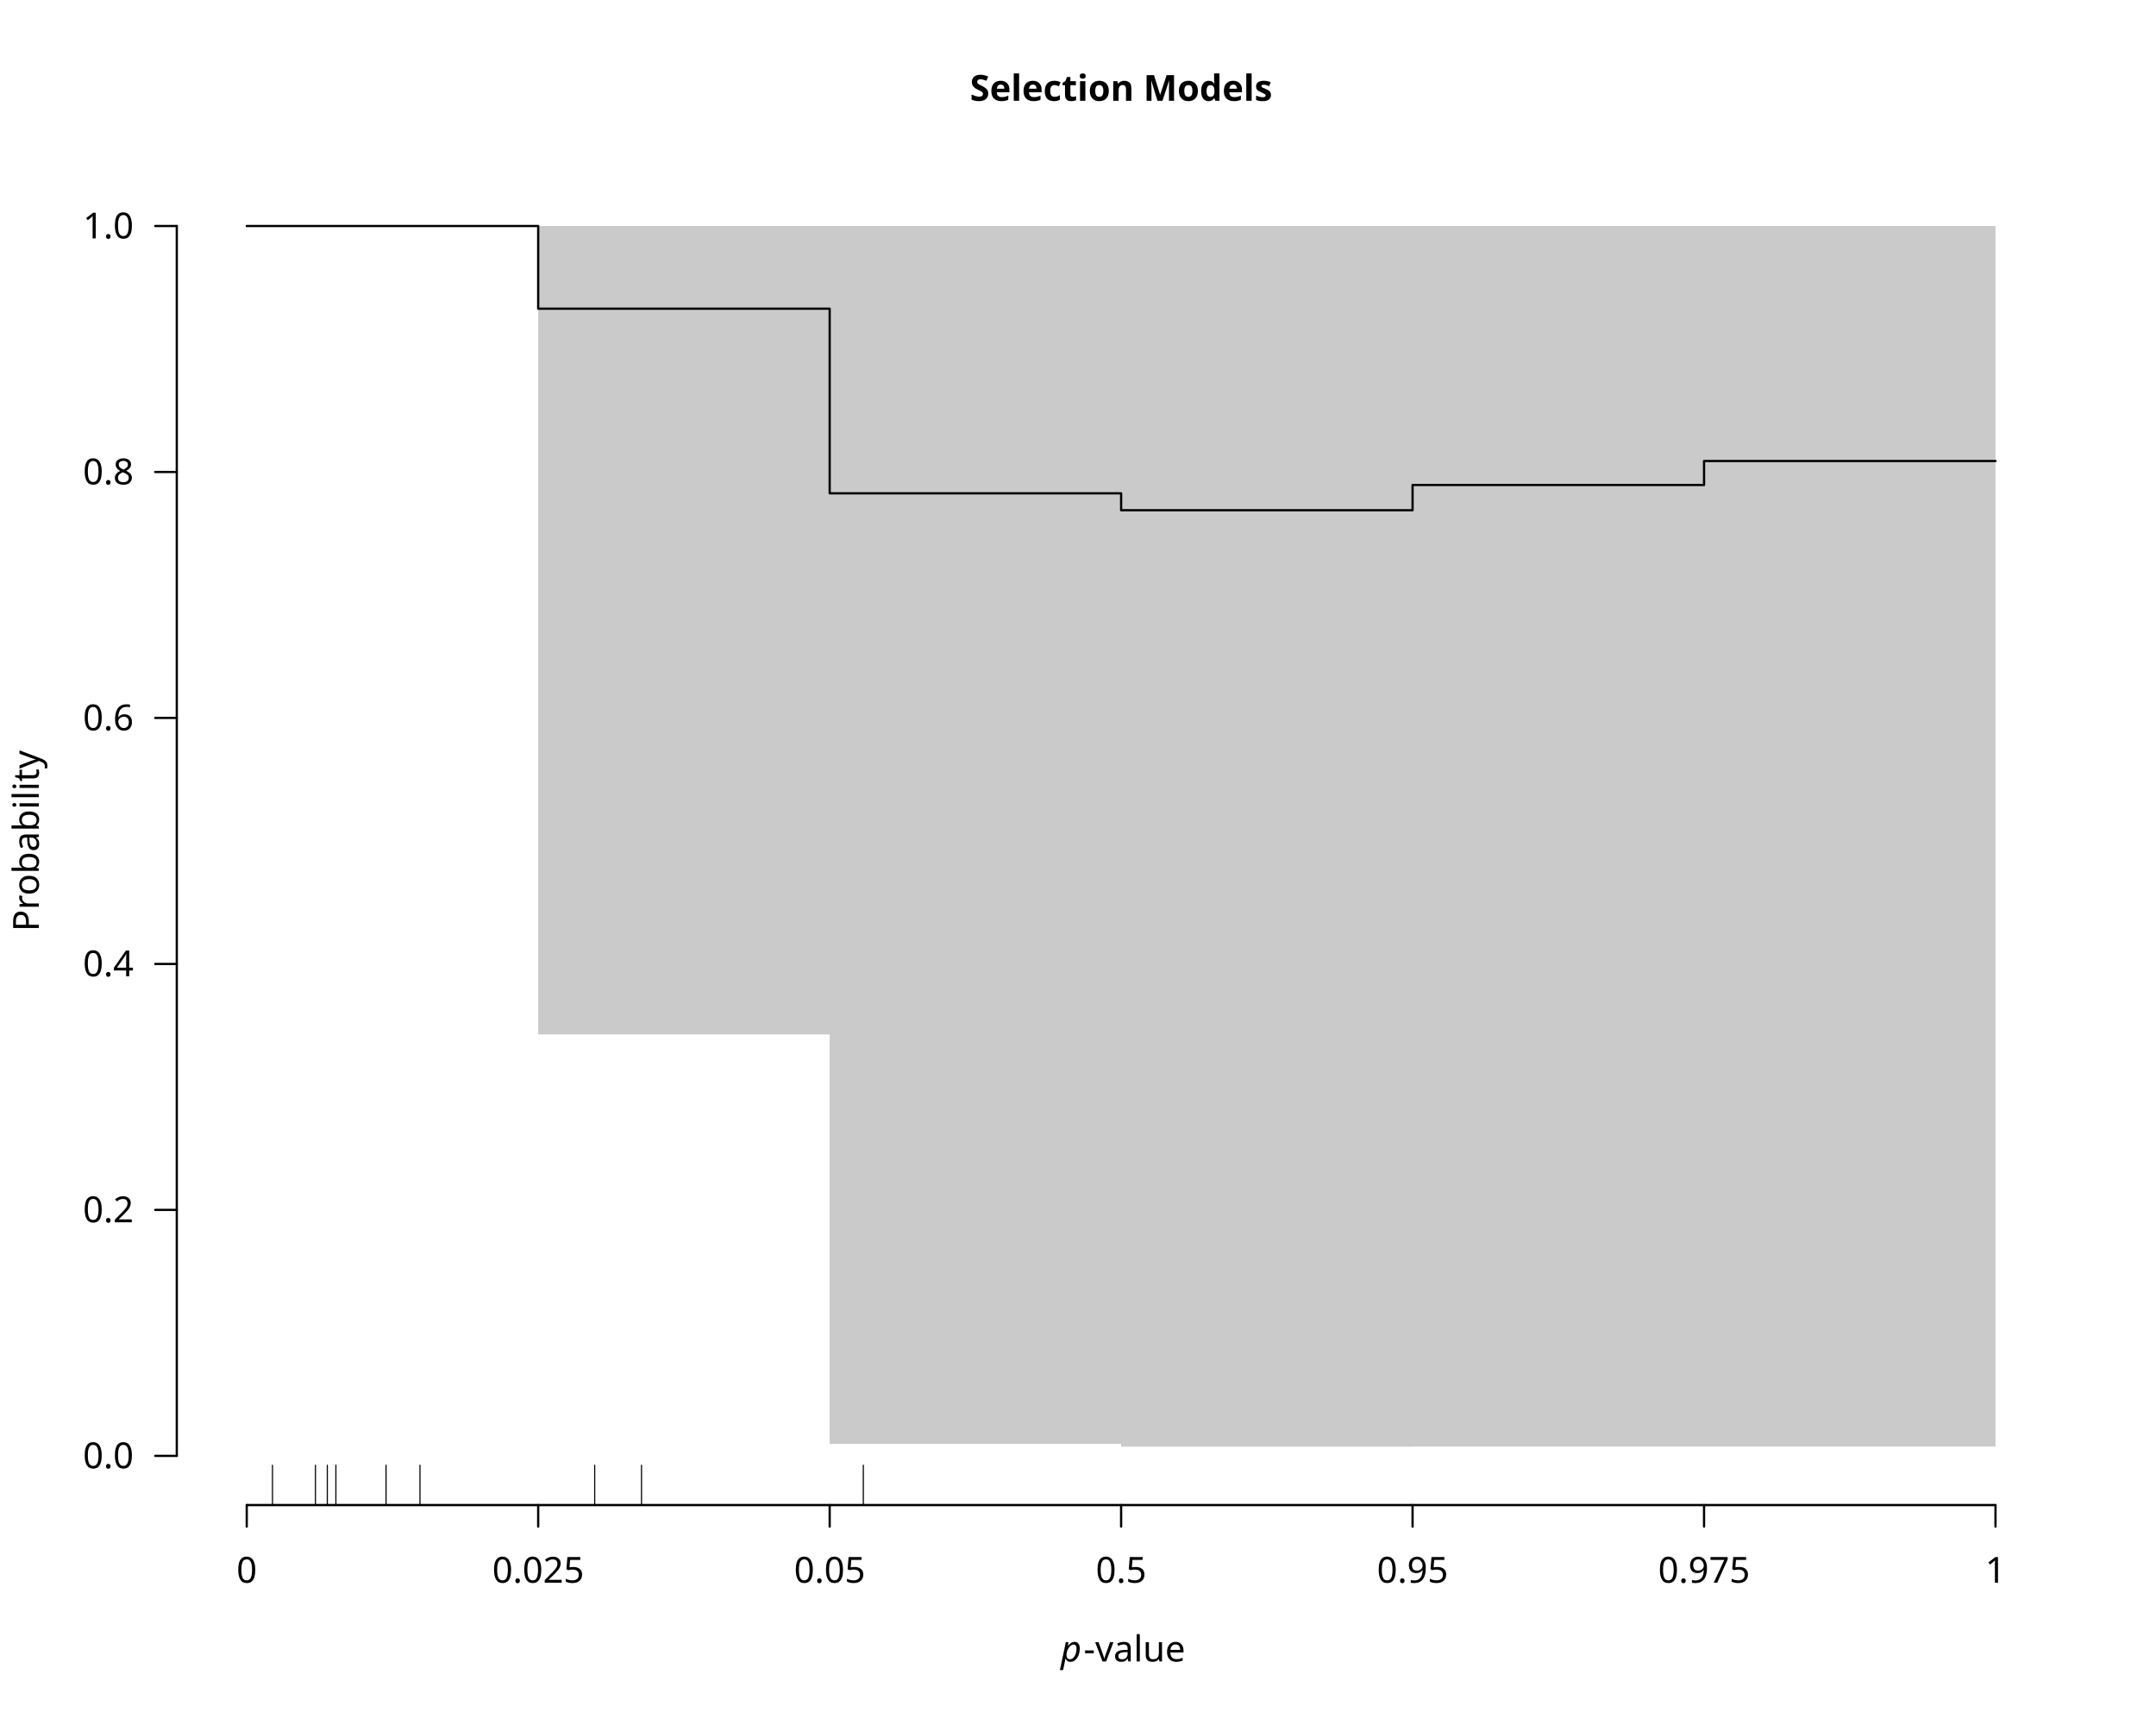
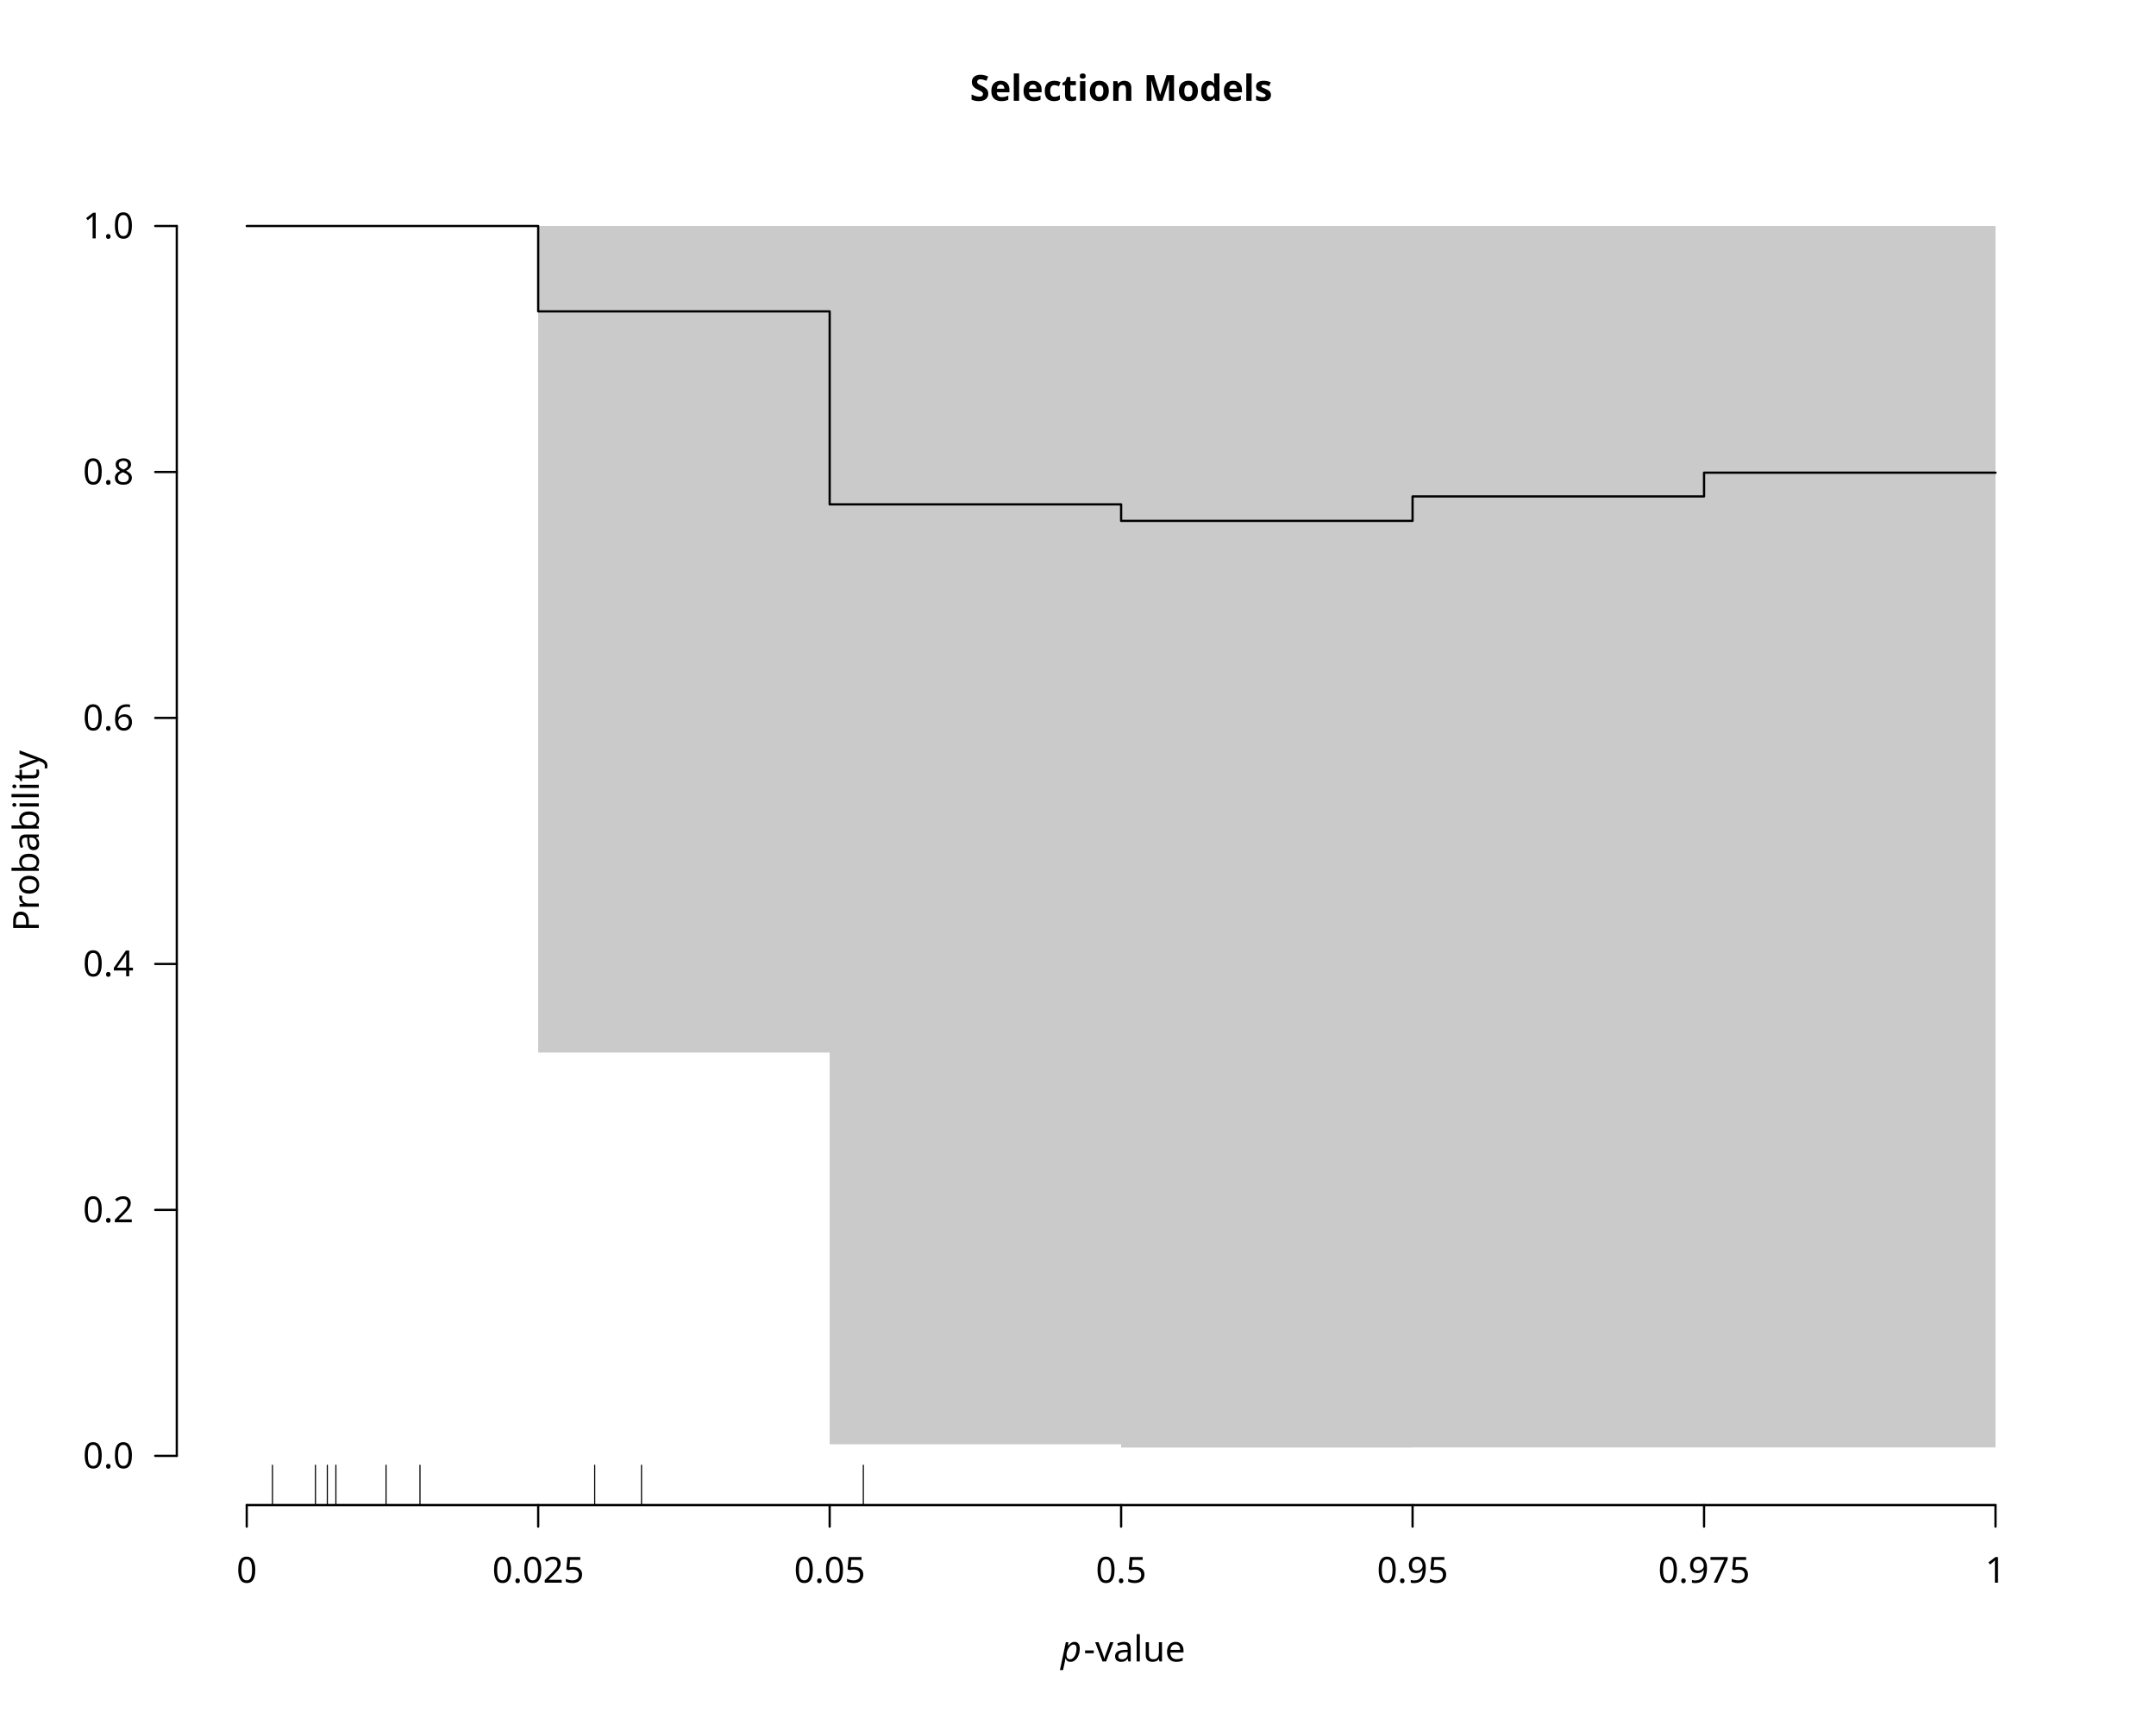
<svg xmlns="http://www.w3.org/2000/svg" class="svglite" data-engine-version="2.0" width="720.00pt" height="576.00pt" viewBox="0 0 720.00 576.00">
  <defs>
    <style type="text/css">
    .svglite line, .svglite polyline, .svglite polygon, .svglite path, .svglite rect, .svglite circle {
      fill: none;
      stroke: #000000;
      stroke-linecap: round;
      stroke-linejoin: round;
      stroke-miterlimit: 10.00;
    }
  </style>
  </defs>
  <rect width="100%" height="100%" style="stroke: none; fill: #FFFFFF;" />
  <defs>
    <clipPath id="cpMC4wMHw3MjAuMDB8MC4wMHw1NzYuMDA=">
      <rect x="0.00" y="0.00" width="720.00" height="576.00" />
    </clipPath>
  </defs>
  <g clip-path="url(#cpMC4wMHw3MjAuMDB8MC4wMHw1NzYuMDA=)">
    <text x="374.40" y="33.65" text-anchor="middle" style="font-size: 12.00px; font-weight: bold; font-family: sans;" textLength="91.40px" lengthAdjust="spacingAndGlyphs">Selection Models</text>
    <text x="354.23" y="554.79" style="font-size: 12.00px; font-style: italic; font-family: sans;" textLength="6.67px" lengthAdjust="spacingAndGlyphs">p</text>
    <text x="361.88" y="554.79" style="font-size: 12.00px; font-family: sans;" textLength="32.69px" lengthAdjust="spacingAndGlyphs">-value</text>
    <text transform="translate(12.96,280.80) rotate(-90)" text-anchor="middle" style="font-size: 12.00px; font-family: sans;" textLength="56.03px" lengthAdjust="spacingAndGlyphs">Probability</text>
    <line x1="82.40" y1="502.56" x2="666.40" y2="502.56" style="stroke-width: 0.75;" />
    <line x1="82.40" y1="502.56" x2="82.40" y2="509.76" style="stroke-width: 0.75;" />
    <line x1="179.73" y1="502.56" x2="179.73" y2="509.76" style="stroke-width: 0.75;" />
    <line x1="277.07" y1="502.56" x2="277.07" y2="509.76" style="stroke-width: 0.75;" />
    <line x1="374.40" y1="502.56" x2="374.40" y2="509.76" style="stroke-width: 0.75;" />
    <line x1="471.73" y1="502.56" x2="471.73" y2="509.76" style="stroke-width: 0.75;" />
    <line x1="569.07" y1="502.56" x2="569.07" y2="509.76" style="stroke-width: 0.75;" />
    <line x1="666.40" y1="502.56" x2="666.40" y2="509.76" style="stroke-width: 0.75;" />
    <text x="82.40" y="528.48" text-anchor="middle" style="font-size: 12.00px; font-family: sans;" textLength="6.67px" lengthAdjust="spacingAndGlyphs">0</text>
    <text x="179.73" y="528.48" text-anchor="middle" style="font-size: 12.00px; font-family: sans;" textLength="30.03px" lengthAdjust="spacingAndGlyphs">0.025</text>
    <text x="277.07" y="528.48" text-anchor="middle" style="font-size: 12.00px; font-family: sans;" textLength="23.36px" lengthAdjust="spacingAndGlyphs">0.05</text>
    <text x="374.40" y="528.48" text-anchor="middle" style="font-size: 12.00px; font-family: sans;" textLength="16.68px" lengthAdjust="spacingAndGlyphs">0.5</text>
    <text x="471.73" y="528.48" text-anchor="middle" style="font-size: 12.00px; font-family: sans;" textLength="23.36px" lengthAdjust="spacingAndGlyphs">0.95</text>
    <text x="569.07" y="528.48" text-anchor="middle" style="font-size: 12.00px; font-family: sans;" textLength="30.03px" lengthAdjust="spacingAndGlyphs">0.975</text>
    <text x="666.40" y="528.48" text-anchor="middle" style="font-size: 12.00px; font-family: sans;" textLength="6.67px" lengthAdjust="spacingAndGlyphs">1</text>
    <line x1="59.04" y1="486.13" x2="59.04" y2="75.47" style="stroke-width: 0.75;" />
    <line x1="59.04" y1="486.13" x2="51.84" y2="486.13" style="stroke-width: 0.75;" />
    <line x1="59.04" y1="404.00" x2="51.84" y2="404.00" style="stroke-width: 0.75;" />
    <line x1="59.04" y1="321.87" x2="51.84" y2="321.87" style="stroke-width: 0.75;" />
    <line x1="59.04" y1="239.73" x2="51.84" y2="239.73" style="stroke-width: 0.75;" />
    <line x1="59.04" y1="157.60" x2="51.84" y2="157.60" style="stroke-width: 0.75;" />
    <line x1="59.04" y1="75.47" x2="51.84" y2="75.47" style="stroke-width: 0.75;" />
    <text x="44.64" y="490.26" text-anchor="end" style="font-size: 12.00px; font-family: sans;" textLength="16.68px" lengthAdjust="spacingAndGlyphs">0.0</text>
    <text x="44.64" y="408.13" text-anchor="end" style="font-size: 12.00px; font-family: sans;" textLength="16.68px" lengthAdjust="spacingAndGlyphs">0.2</text>
    <text x="44.64" y="326.00" text-anchor="end" style="font-size: 12.00px; font-family: sans;" textLength="16.68px" lengthAdjust="spacingAndGlyphs">0.4</text>
    <text x="44.64" y="243.86" text-anchor="end" style="font-size: 12.00px; font-family: sans;" textLength="16.68px" lengthAdjust="spacingAndGlyphs">0.6</text>
    <text x="44.64" y="161.73" text-anchor="end" style="font-size: 12.00px; font-family: sans;" textLength="16.68px" lengthAdjust="spacingAndGlyphs">0.8</text>
    <text x="44.64" y="79.60" text-anchor="end" style="font-size: 12.00px; font-family: sans;" textLength="16.68px" lengthAdjust="spacingAndGlyphs">1.0</text>
  </g>
  <defs>
    <clipPath id="cpNTkuMDR8Njg5Ljc2fDU5LjA0fDUwMi41Ng==">
      <rect x="59.04" y="59.04" width="630.72" height="443.52" />
    </clipPath>
  </defs>
  <g clip-path="url(#cpNTkuMDR8Njg5Ljc2fDU5LjA0fDUwMi41Ng==)">
-     <polygon points="82.40,75.47 179.73,75.47 179.73,345.40 277.07,345.40 277.07,482.14 374.40,482.14 374.40,483.06 471.73,483.06 471.73,483.02 569.07,483.02 569.07,483.02 666.40,483.02 666.40,75.47 569.07,75.47 569.07,75.47 471.73,75.47 471.73,75.47 374.40,75.47 374.40,75.47 277.07,75.47 277.07,75.47 179.73,75.47 179.73,75.47 82.40,75.47 " style="stroke-width: 0.75; stroke: none; fill: #4D4D4D; fill-opacity: 0.30;" />
-     <polyline points="82.40,75.47 179.73,75.47 179.73,103.08 277.07,103.08 277.07,164.73 374.40,164.73 374.40,170.37 471.73,170.37 471.73,161.94 569.07,161.94 569.07,153.94 666.40,153.94 " style="stroke-width: 0.75;" />
+     <polygon points="82.40,75.47 179.73,75.47 179.73,351.47 277.07,351.47 277.07,482.26 374.40,482.26 374.40,483.36 471.73,483.36 471.73,483.32 569.07,483.32 569.07,483.32 666.40,483.32 666.40,75.47 569.07,75.47 569.07,75.47 471.73,75.47 471.73,75.47 374.40,75.47 374.40,75.47 277.07,75.47 277.07,75.47 179.73,75.47 179.73,75.47 82.40,75.47 " style="stroke-width: 0.75; stroke: none; fill: #4D4D4D; fill-opacity: 0.30;" />
+     <polyline points="82.40,75.47 179.73,75.47 179.73,103.97 277.07,103.97 277.07,168.42 374.40,168.42 374.40,173.92 471.73,173.92 471.73,165.76 569.07,165.76 569.07,157.84 666.40,157.84 " style="stroke-width: 0.75;" />
  </g>
  <g clip-path="url(#cpMC4wMHw3MjAuMDB8MC4wMHw1NzYuMDA=)">
    <line x1="90.99" y1="502.56" x2="90.99" y2="489.25" style="stroke-width: 0.38;" />
    <line x1="105.34" y1="502.56" x2="105.34" y2="489.25" style="stroke-width: 0.38;" />
    <line x1="109.31" y1="502.56" x2="109.31" y2="489.25" style="stroke-width: 0.38;" />
    <line x1="112.17" y1="502.56" x2="112.17" y2="489.25" style="stroke-width: 0.38;" />
    <line x1="128.92" y1="502.56" x2="128.92" y2="489.25" style="stroke-width: 0.38;" />
    <line x1="140.25" y1="502.56" x2="140.25" y2="489.25" style="stroke-width: 0.38;" />
    <line x1="198.60" y1="502.56" x2="198.60" y2="489.25" style="stroke-width: 0.38;" />
    <line x1="214.23" y1="502.56" x2="214.23" y2="489.25" style="stroke-width: 0.38;" />
    <line x1="288.31" y1="502.56" x2="288.31" y2="489.25" style="stroke-width: 0.38;" />
  </g>
</svg>
